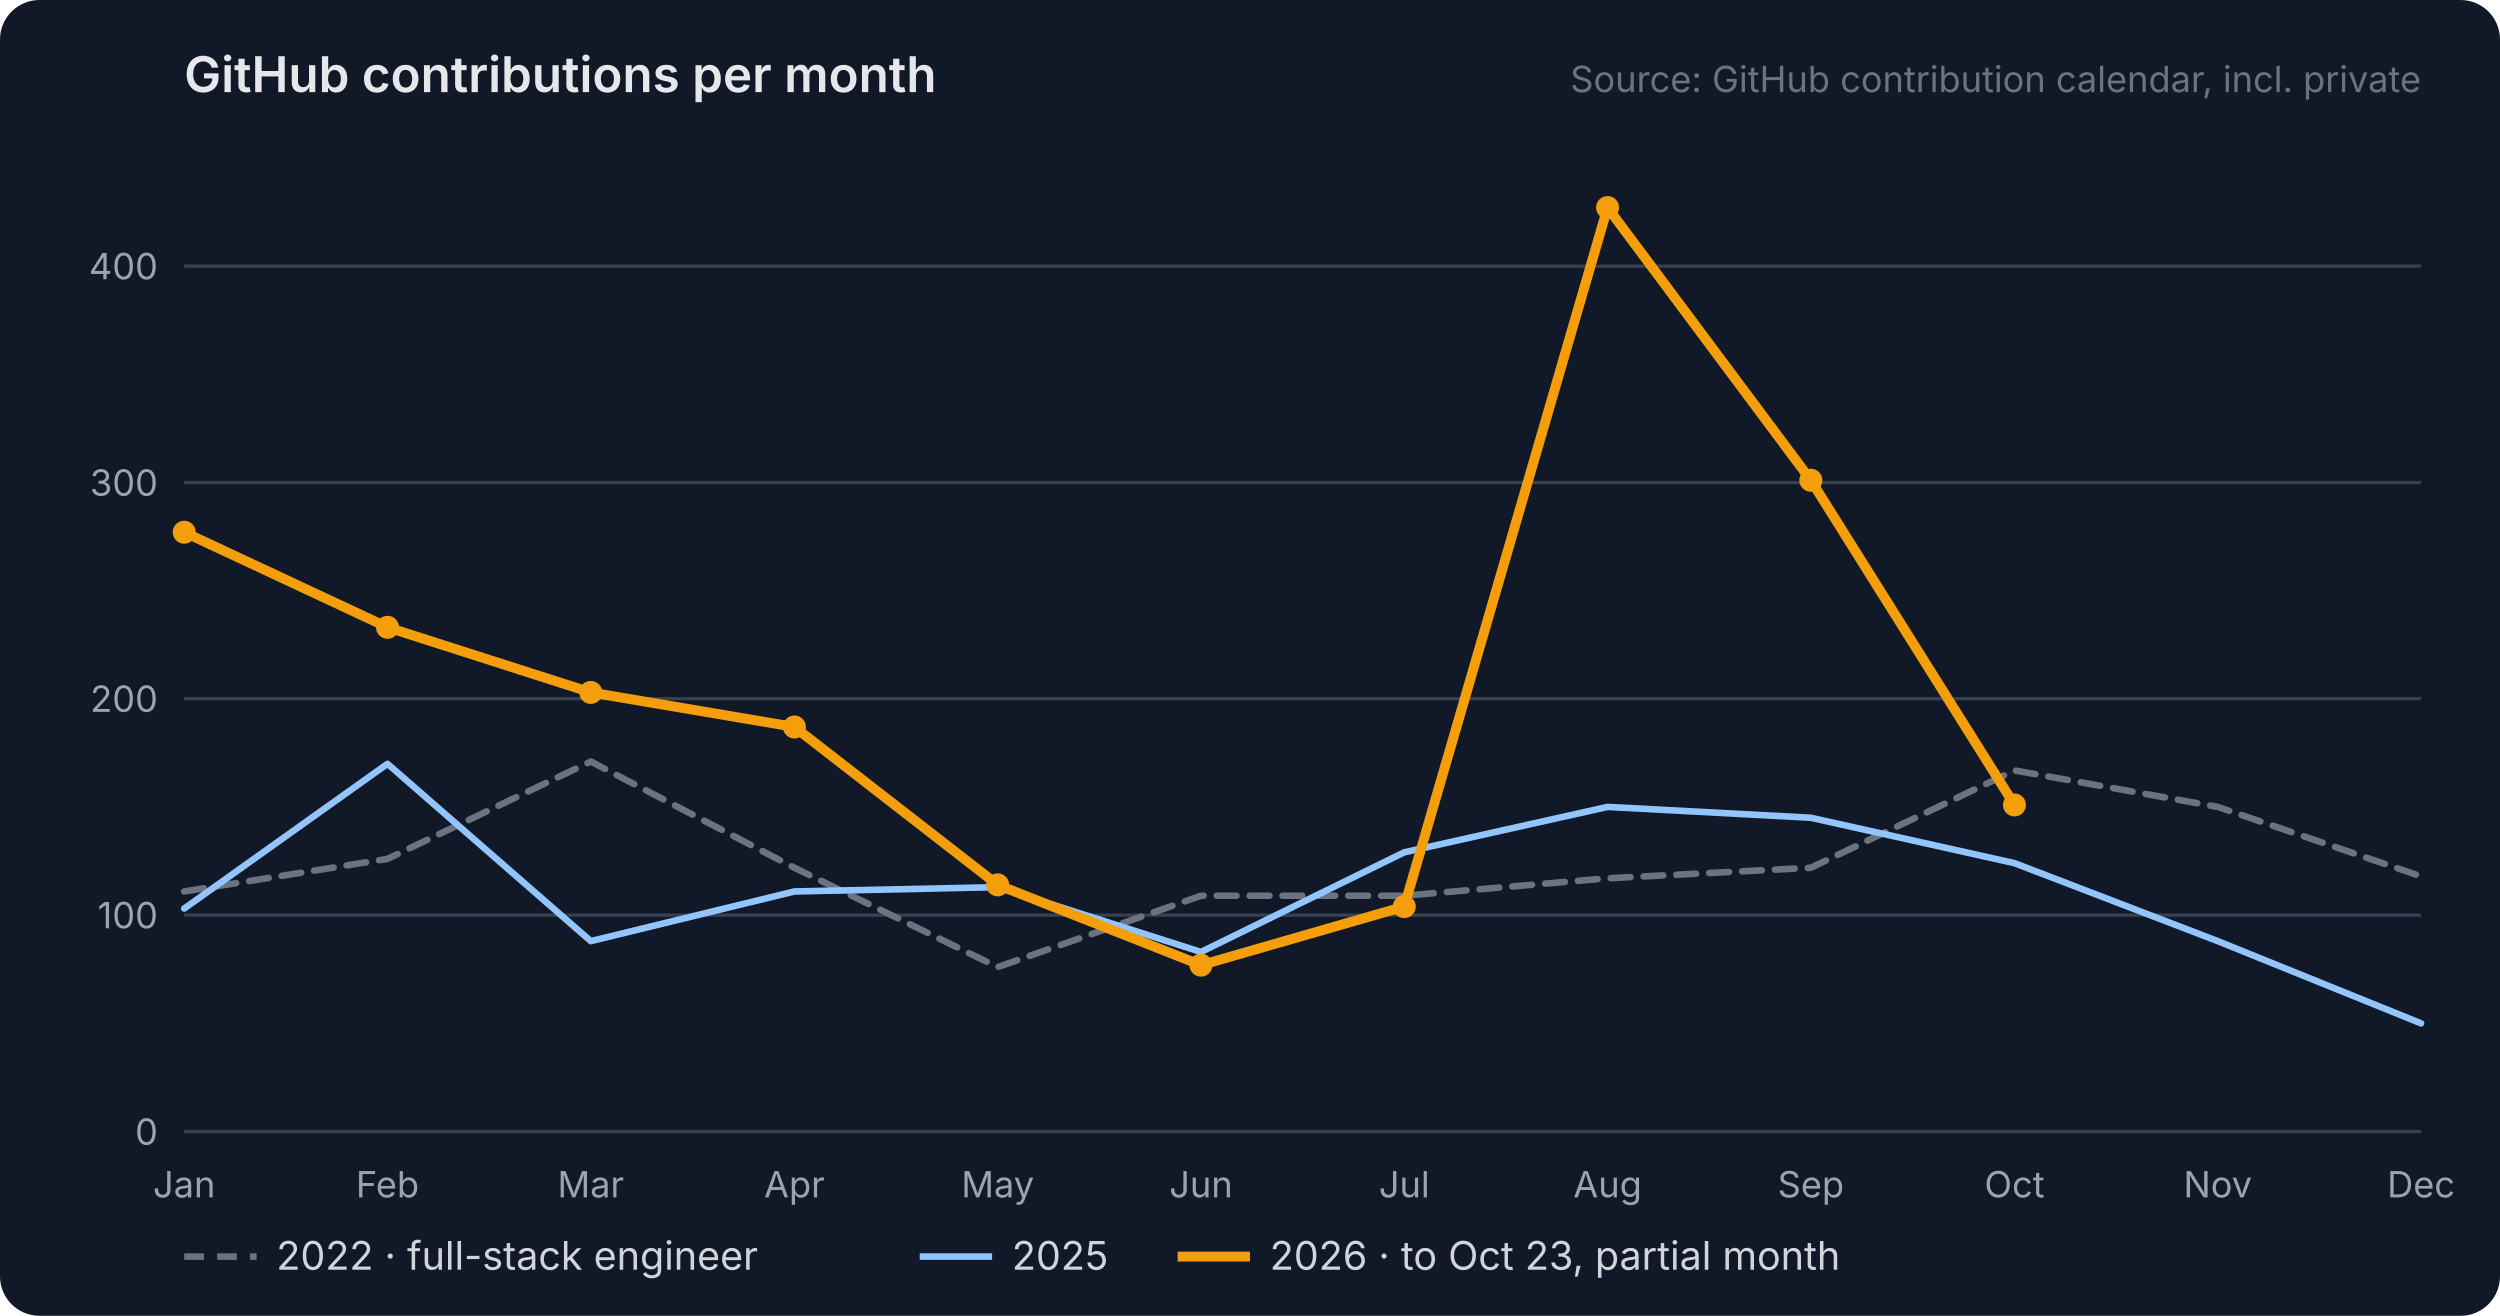
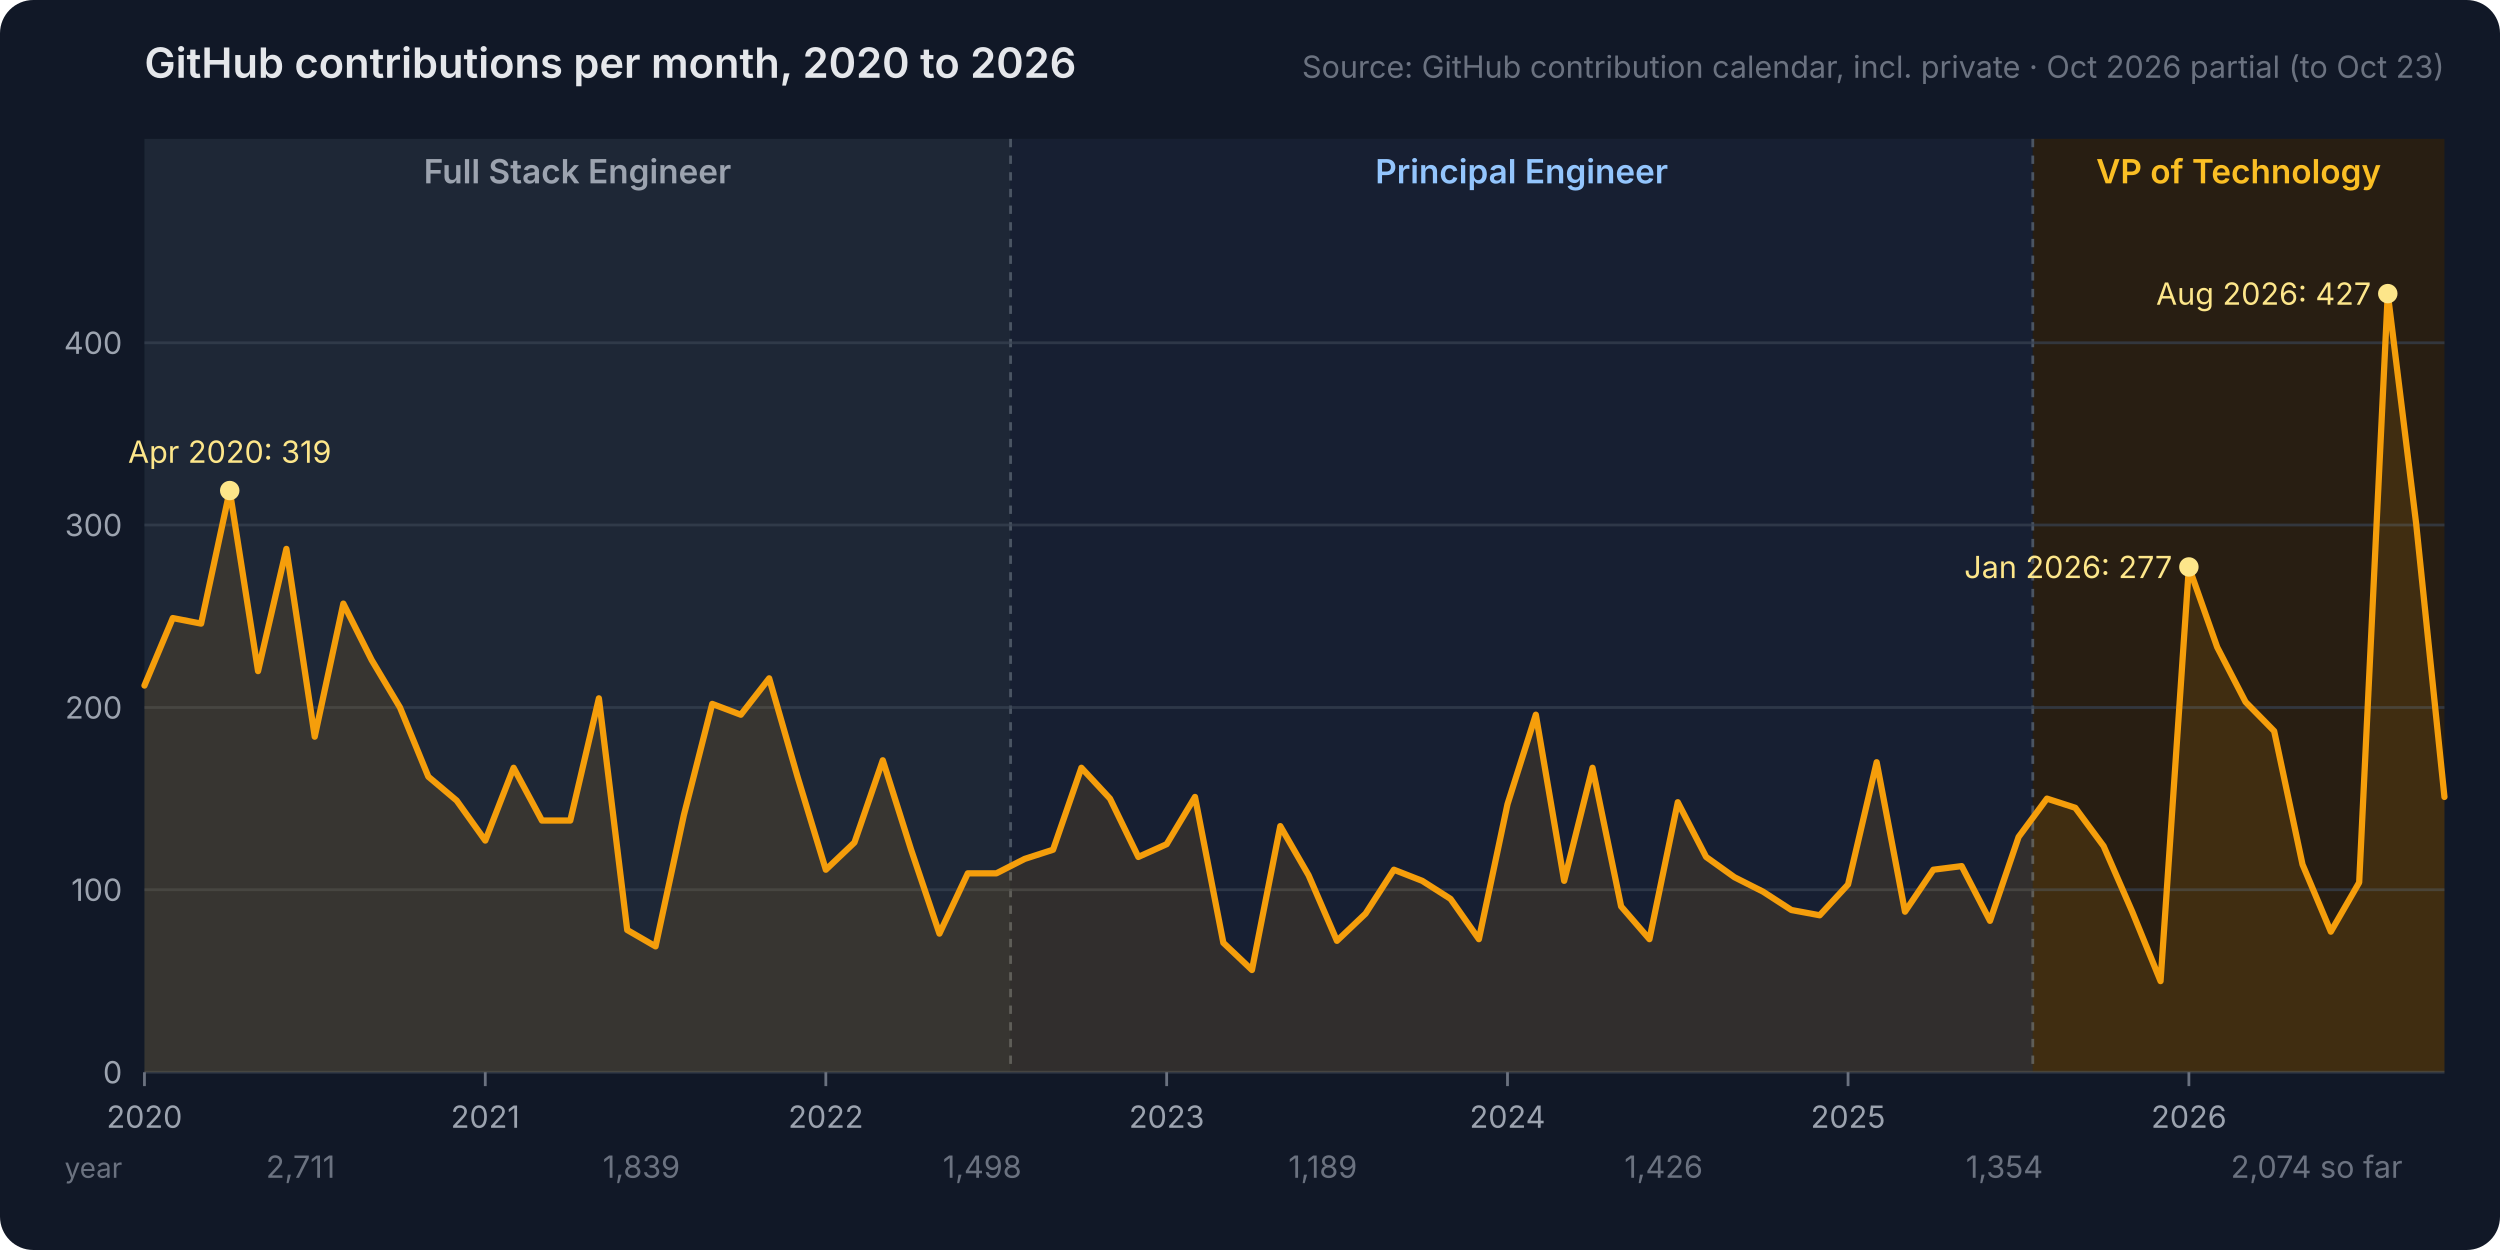
- <svg xmlns="http://www.w3.org/2000/svg" viewBox="0 0 760 400" width="760" height="400" font-family="Inter, ui-sans-serif, system-ui, sans-serif" role="img" aria-labelledby="t">
-   <rect width="760" height="400" rx="12" fill="#111827" />
-   <text x="56" y="28" fill="#e5e7eb" font-size="15" font-weight="600">GitHub contributions per month</text>
-   <line x1="56" x2="736" y1="344.0" y2="344.0" stroke="#374151" stroke-width="1" />
-   <text x="48" y="348.0" fill="#9ca3af" font-size="11" text-anchor="end">0</text>
-   <line x1="56" x2="736" y1="278.2" y2="278.2" stroke="#374151" stroke-width="1" />
-   <text x="48" y="282.2" fill="#9ca3af" font-size="11" text-anchor="end">100</text>
-   <line x1="56" x2="736" y1="212.4" y2="212.4" stroke="#374151" stroke-width="1" />
-   <text x="48" y="216.4" fill="#9ca3af" font-size="11" text-anchor="end">200</text>
-   <line x1="56" x2="736" y1="146.7" y2="146.7" stroke="#374151" stroke-width="1" />
-   <text x="48" y="150.7" fill="#9ca3af" font-size="11" text-anchor="end">300</text>
-   <line x1="56" x2="736" y1="80.9" y2="80.9" stroke="#374151" stroke-width="1" />
-   <text x="48" y="84.9" fill="#9ca3af" font-size="11" text-anchor="end">400</text>
-   <text x="56.0" y="364" fill="#9ca3af" font-size="11" text-anchor="middle">Jan</text>
-   <text x="117.8" y="364" fill="#9ca3af" font-size="11" text-anchor="middle">Feb</text>
-   <text x="179.6" y="364" fill="#9ca3af" font-size="11" text-anchor="middle">Mar</text>
-   <text x="241.5" y="364" fill="#9ca3af" font-size="11" text-anchor="middle">Apr</text>
-   <text x="303.3" y="364" fill="#9ca3af" font-size="11" text-anchor="middle">May</text>
-   <text x="365.1" y="364" fill="#9ca3af" font-size="11" text-anchor="middle">Jun</text>
-   <text x="426.9" y="364" fill="#9ca3af" font-size="11" text-anchor="middle">Jul</text>
-   <text x="488.7" y="364" fill="#9ca3af" font-size="11" text-anchor="middle">Aug</text>
-   <text x="550.5" y="364" fill="#9ca3af" font-size="11" text-anchor="middle">Sep</text>
-   <text x="612.4" y="364" fill="#9ca3af" font-size="11" text-anchor="middle">Oct</text>
-   <text x="674.2" y="364" fill="#9ca3af" font-size="11" text-anchor="middle">Nov</text>
-   <text x="736.0" y="364" fill="#9ca3af" font-size="11" text-anchor="middle">Dec</text>
-   <polyline points="56.0,271.0 117.8,261.1 179.6,231.5 241.5,263.8 303.3,294.0 365.1,272.3 426.9,272.3 488.7,267.0 550.5,263.8 612.4,234.2 674.2,245.3 736.0,266.4" fill="none" stroke="#6b7280" stroke-width="2" stroke-linejoin="round" stroke-linecap="round" stroke-dasharray="6 4" />
-   <polyline points="56.0,276.2 117.8,232.2 179.6,286.1 241.5,271.0 303.3,269.7 365.1,289.4 426.9,259.1 488.7,245.3 550.5,248.6 612.4,262.4 674.2,286.1 736.0,311.1" fill="none" stroke="#93c5fd" stroke-width="2" stroke-linejoin="round" stroke-linecap="round" />
-   <polyline points="56.0,161.8 117.8,190.7 179.6,210.5 241.5,221.0 303.3,269.0 365.1,293.4 426.9,275.6 488.7,63.1 550.5,146.0 612.4,244.7" fill="none" stroke="#f59e0b" stroke-width="3" stroke-linejoin="round" stroke-linecap="round" />
-   <circle cx="56.0" cy="161.8" r="3.5" fill="#f59e0b" />
-   <circle cx="117.8" cy="190.7" r="3.5" fill="#f59e0b" />
-   <circle cx="179.6" cy="210.5" r="3.5" fill="#f59e0b" />
-   <circle cx="241.5" cy="221.0" r="3.5" fill="#f59e0b" />
-   <circle cx="303.3" cy="269.0" r="3.5" fill="#f59e0b" />
-   <circle cx="365.1" cy="293.4" r="3.5" fill="#f59e0b" />
-   <circle cx="426.9" cy="275.6" r="3.5" fill="#f59e0b" />
-   <circle cx="488.7" cy="63.1" r="3.5" fill="#f59e0b" />
-   <circle cx="550.5" cy="146.0" r="3.5" fill="#f59e0b" />
-   <circle cx="612.4" cy="244.7" r="3.5" fill="#f59e0b" />
-   <line x1="56" x2="78" y1="382" y2="382" stroke="#6b7280" stroke-width="2" stroke-dasharray="6 4" />
-   <text x="84" y="386" fill="#d1d5db" font-size="12">2022 · full-stack engineer</text>
-   <line x1="279.6" x2="301.6" y1="382" y2="382" stroke="#93c5fd" stroke-width="2" />
-   <text x="307.6" y="386" fill="#d1d5db" font-size="12">2025</text>
-   <line x1="358.0" x2="380.0" y1="382" y2="382" stroke="#f59e0b" stroke-width="3" />
-   <text x="386.0" y="386" fill="#d1d5db" font-size="12">2026 · to Oct 23, partial month</text>
-   <text x="736" y="28" fill="#6b7280" font-size="11" text-anchor="end">Source: GitHub contribution calendar, incl. private</text>
+ <svg xmlns="http://www.w3.org/2000/svg" viewBox="0 0 900 450" width="900" height="450" font-family="Inter, ui-sans-serif, system-ui, sans-serif" role="img" aria-labelledby="t">
+   <rect width="900" height="450" rx="12" fill="#111827" />
+   <text x="52" y="28" fill="#e5e7eb" font-size="15" font-weight="600">GitHub contributions per month, 2020 to 2026</text>
+   <text x="880" y="28" fill="#6b7280" font-size="11" text-anchor="end">Source: GitHub contribution calendar, incl. private · Oct 2026 partial (to Oct 23)</text>
+   <rect x="52.0" y="50" width="311.8" height="336" fill="#1f2937" opacity="0.9" />
+   <text x="207.9" y="66" fill="#9ca3af" font-size="12" font-weight="600" text-anchor="middle">Full Stack Engineer</text>
+   <rect x="363.8" y="50" width="368.0" height="336" fill="#172033" opacity="0.9" />
+   <text x="547.8" y="66" fill="#93c5fd" font-size="12" font-weight="600" text-anchor="middle">Principal Engineer</text>
+   <line x1="363.8" x2="363.8" y1="50" y2="386" stroke="#4b5563" stroke-dasharray="3 3" />
+   <rect x="731.8" y="50" width="148.2" height="336" fill="#2a1f0f" opacity="0.9" />
+   <text x="805.9" y="66" fill="#fbbf24" font-size="12" font-weight="600" text-anchor="middle">VP of Technology</text>
+   <line x1="731.8" x2="731.8" y1="50" y2="386" stroke="#4b5563" stroke-dasharray="3 3" />
+   <line x1="52" x2="880" y1="386.0" y2="386.0" stroke="#374151" stroke-width="1" opacity="0.7" />
+   <text x="44" y="390.0" fill="#9ca3af" font-size="11" text-anchor="end">0</text>
+   <line x1="52" x2="880" y1="320.3" y2="320.3" stroke="#374151" stroke-width="1" opacity="0.7" />
+   <text x="44" y="324.3" fill="#9ca3af" font-size="11" text-anchor="end">100</text>
+   <line x1="52" x2="880" y1="254.7" y2="254.7" stroke="#374151" stroke-width="1" opacity="0.7" />
+   <text x="44" y="258.7" fill="#9ca3af" font-size="11" text-anchor="end">200</text>
+   <line x1="52" x2="880" y1="189.0" y2="189.0" stroke="#374151" stroke-width="1" opacity="0.7" />
+   <text x="44" y="193.0" fill="#9ca3af" font-size="11" text-anchor="end">300</text>
+   <line x1="52" x2="880" y1="123.4" y2="123.4" stroke="#374151" stroke-width="1" opacity="0.7" />
+   <text x="44" y="127.4" fill="#9ca3af" font-size="11" text-anchor="end">400</text>
+   <line x1="52.0" x2="52.0" y1="386" y2="391" stroke="#6b7280" />
+   <text x="52.0" y="406" fill="#9ca3af" font-size="11" text-anchor="middle">2020</text>
+   <line x1="174.7" x2="174.7" y1="386" y2="391" stroke="#6b7280" />
+   <text x="174.7" y="406" fill="#9ca3af" font-size="11" text-anchor="middle">2021</text>
+   <line x1="297.3" x2="297.3" y1="386" y2="391" stroke="#6b7280" />
+   <text x="297.3" y="406" fill="#9ca3af" font-size="11" text-anchor="middle">2022</text>
+   <line x1="420.0" x2="420.0" y1="386" y2="391" stroke="#6b7280" />
+   <text x="420.0" y="406" fill="#9ca3af" font-size="11" text-anchor="middle">2023</text>
+   <line x1="542.7" x2="542.7" y1="386" y2="391" stroke="#6b7280" />
+   <text x="542.7" y="406" fill="#9ca3af" font-size="11" text-anchor="middle">2024</text>
+   <line x1="665.3" x2="665.3" y1="386" y2="391" stroke="#6b7280" />
+   <text x="665.3" y="406" fill="#9ca3af" font-size="11" text-anchor="middle">2025</text>
+   <line x1="788.0" x2="788.0" y1="386" y2="391" stroke="#6b7280" />
+   <text x="788.0" y="406" fill="#9ca3af" font-size="11" text-anchor="middle">2026</text>
+   <polygon points="52.0,386.0 52.0,246.8 62.2,222.5 72.4,224.5 82.7,176.6 92.9,241.6 103.1,197.6 113.3,265.2 123.6,217.3 133.8,237.6 144.0,254.7 154.2,279.6 164.4,288.2 174.7,302.6 184.9,276.4 195.1,295.4 205.3,295.4 215.6,251.4 225.8,334.8 236.0,340.7 246.2,293.4 256.4,253.4 266.7,257.3 276.9,244.2 287.1,279.6 297.3,313.1 307.6,303.3 317.8,273.7 328.0,305.9 338.2,336.1 348.4,314.4 358.7,314.4 368.9,309.2 379.1,305.9 389.3,276.4 399.6,287.5 409.8,308.5 420.0,303.9 430.2,286.9 440.4,339.4 450.7,349.2 460.9,297.4 471.1,315.1 481.3,338.7 491.6,328.9 501.8,313.1 512.0,317.1 522.2,323.6 532.4,338.1 542.7,289.5 552.9,257.3 563.1,317.1 573.3,276.4 583.6,326.3 593.8,338.1 604.0,288.8 614.2,308.5 624.4,315.8 634.7,321.0 644.9,327.6 655.1,329.5 665.3,318.4 675.6,274.4 685.8,328.2 696.0,313.1 706.2,311.8 716.4,331.5 726.7,301.3 736.9,287.5 747.1,290.8 757.3,304.6 767.6,328.2 777.8,353.2 788.0,204.1 798.2,233.0 808.4,252.7 818.7,263.2 828.9,311.2 839.1,335.4 849.3,317.7 859.6,105.7 869.8,188.4 880.0,286.9 880.0,386.0" fill="#f59e0b" opacity="0.12" />
+   <polyline points="52.0,246.8 62.2,222.5 72.4,224.5 82.7,176.6 92.9,241.6 103.1,197.6 113.3,265.2 123.6,217.3 133.8,237.6 144.0,254.7 154.2,279.6 164.4,288.2 174.7,302.6 184.9,276.4 195.1,295.4 205.3,295.4 215.6,251.4 225.8,334.8 236.0,340.7 246.2,293.4 256.4,253.4 266.7,257.3 276.9,244.2 287.1,279.6 297.3,313.1 307.6,303.3 317.8,273.7 328.0,305.9 338.2,336.1 348.4,314.4 358.7,314.4 368.9,309.2 379.1,305.9 389.3,276.4 399.6,287.5 409.8,308.5 420.0,303.9 430.2,286.9 440.4,339.4 450.7,349.2 460.9,297.4 471.1,315.1 481.3,338.7 491.6,328.9 501.8,313.1 512.0,317.1 522.2,323.6 532.4,338.1 542.7,289.5 552.9,257.3 563.1,317.1 573.3,276.4 583.6,326.3 593.8,338.1 604.0,288.8 614.2,308.5 624.4,315.8 634.7,321.0 644.9,327.6 655.1,329.5 665.3,318.4 675.6,274.4 685.8,328.2 696.0,313.1 706.2,311.8 716.4,331.5 726.7,301.3 736.9,287.5 747.1,290.8 757.3,304.6 767.6,328.2 777.8,353.2 788.0,204.1 798.2,233.0 808.4,252.7 818.7,263.2 828.9,311.2 839.1,335.4 849.3,317.7 859.6,105.7 869.8,188.4 880.0,286.9" fill="none" stroke="#f59e0b" stroke-width="2.25" stroke-linejoin="round" stroke-linecap="round" />
+   <circle cx="82.7" cy="176.6" r="3.5" fill="#fde68a" />
+   <text x="82.7" y="166.6" fill="#fde68a" font-size="11" text-anchor="middle">Apr 2020: 319</text>
+   <circle cx="788.0" cy="204.1" r="3.5" fill="#fde68a" />
+   <text x="782.0" y="208.1" fill="#fde68a" font-size="11" text-anchor="end">Jan 2026: 277</text>
+   <circle cx="859.6" cy="105.7" r="3.5" fill="#fde68a" />
+   <text x="853.6" y="109.7" fill="#fde68a" font-size="11" text-anchor="end">Aug 2026: 427</text>
+   <text x="108.2" y="424" fill="#6b7280" font-size="11" text-anchor="middle">2,711</text>
+   <text x="230.9" y="424" fill="#6b7280" font-size="11" text-anchor="middle">1,839</text>
+   <text x="353.6" y="424" fill="#6b7280" font-size="11" text-anchor="middle">1,498</text>
+   <text x="476.2" y="424" fill="#6b7280" font-size="11" text-anchor="middle">1,189</text>
+   <text x="598.9" y="424" fill="#6b7280" font-size="11" text-anchor="middle">1,426</text>
+   <text x="721.6" y="424" fill="#6b7280" font-size="11" text-anchor="middle">1,354</text>
+   <text x="834.0" y="424" fill="#6b7280" font-size="11" text-anchor="middle">2,074 so far</text>
+   <text x="44" y="424" fill="#6b7280" font-size="10" text-anchor="end">year</text>
</svg>
